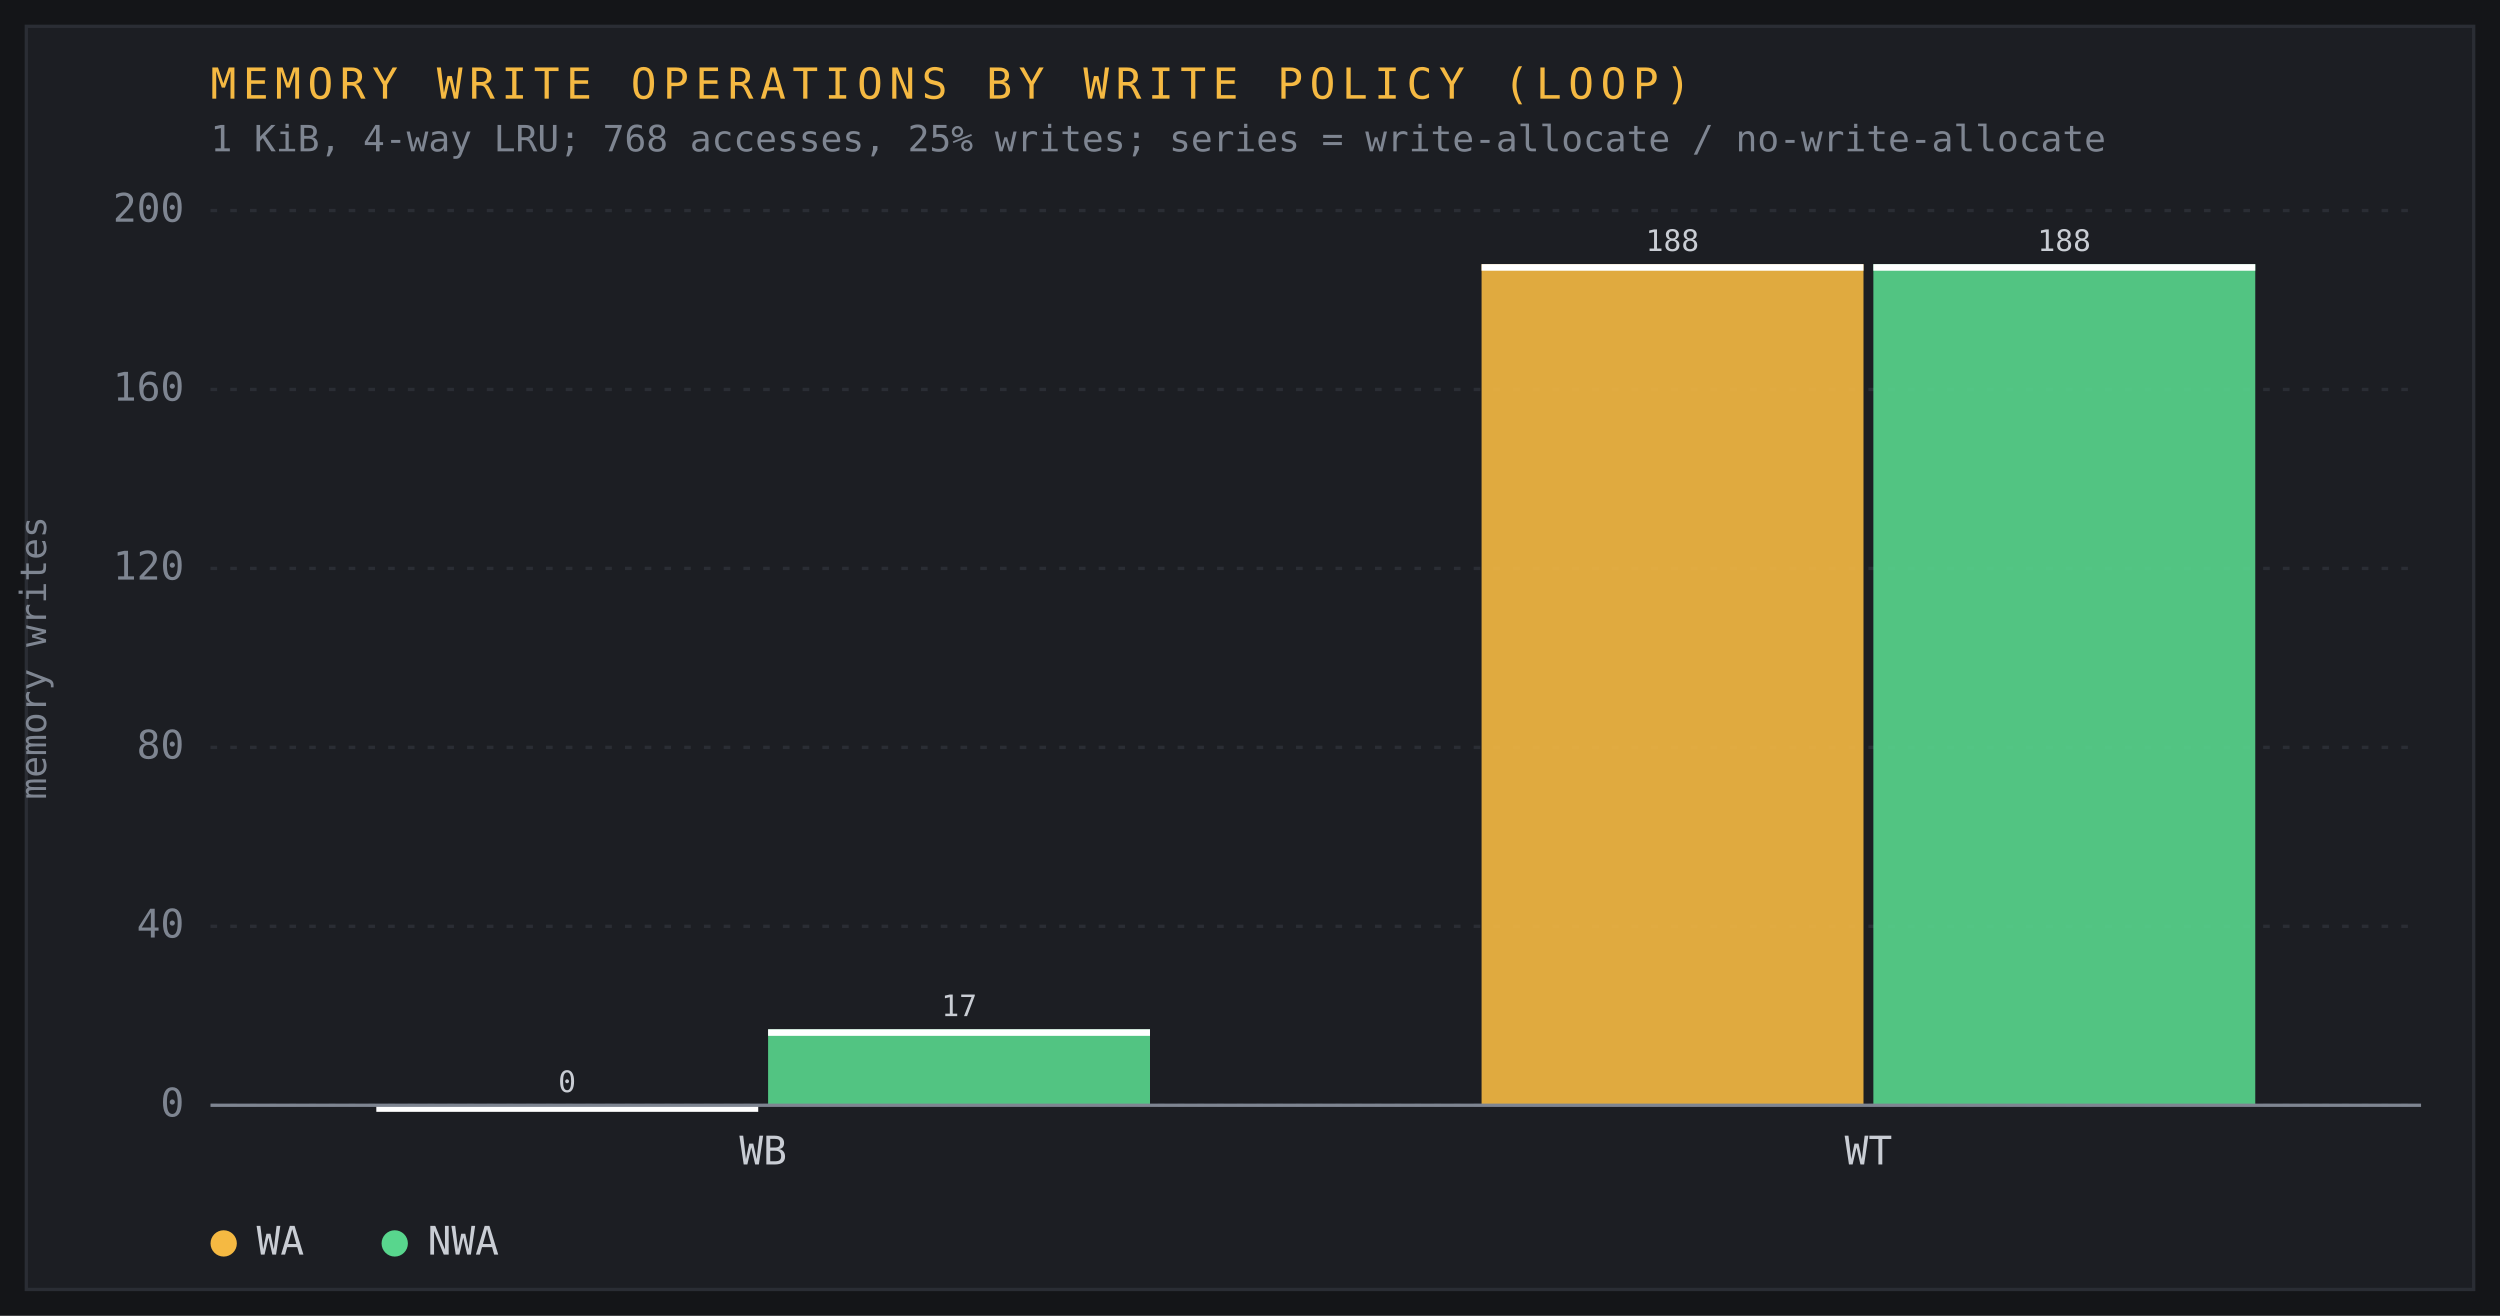
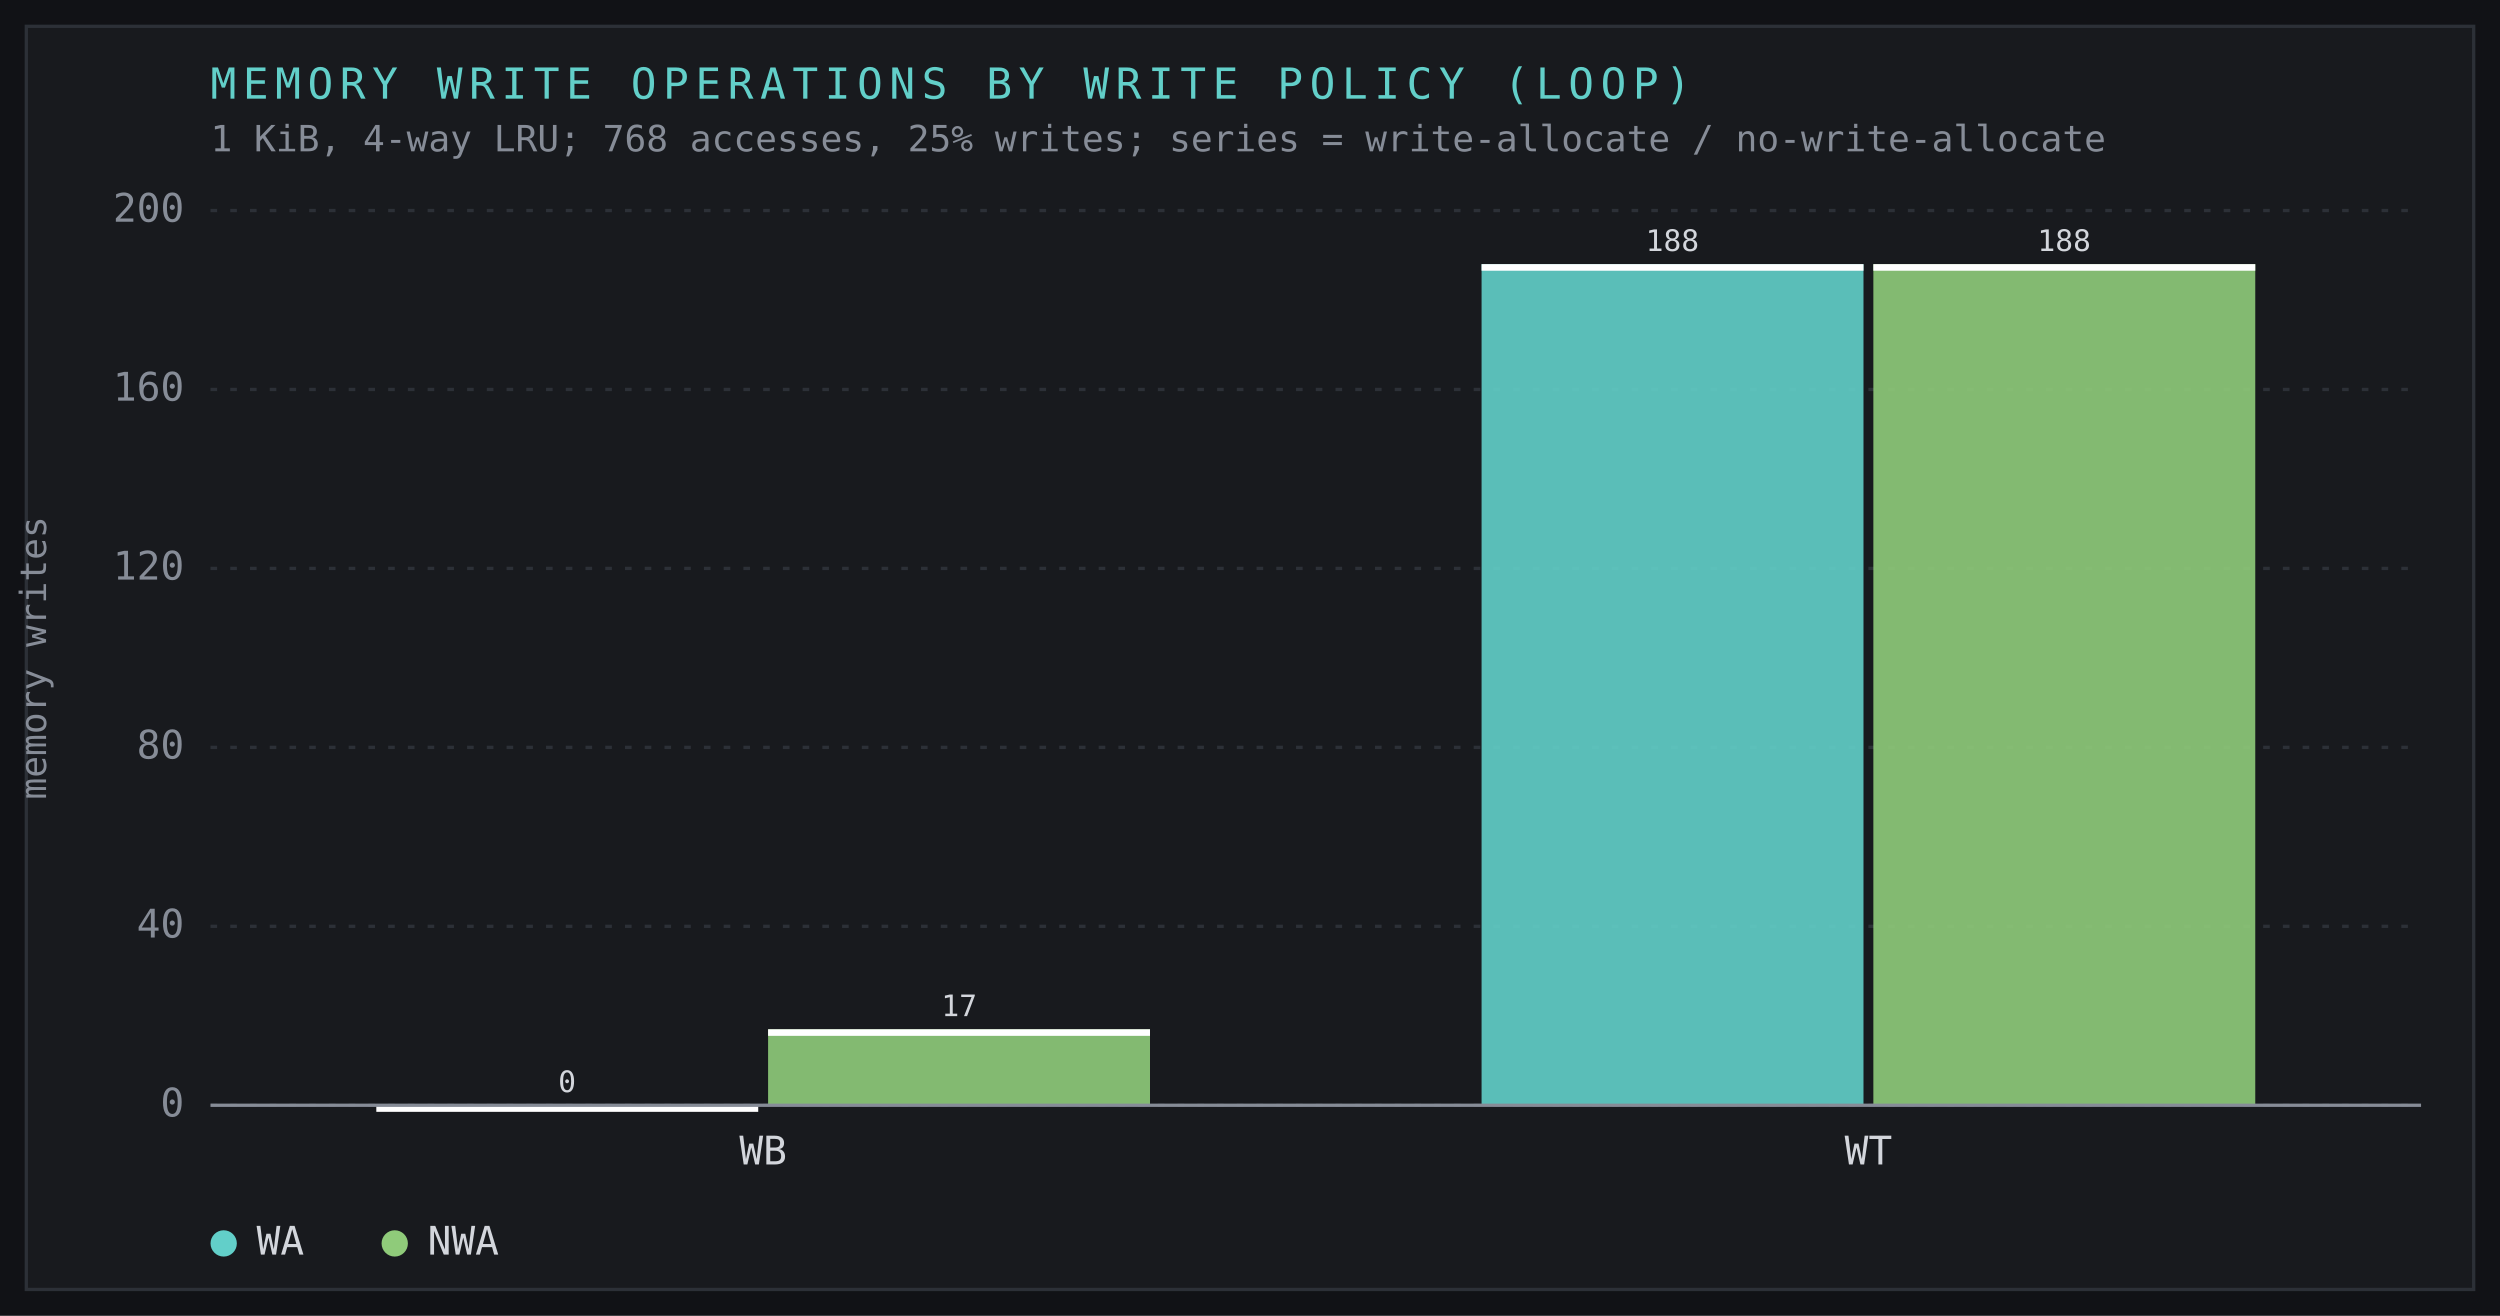
- <svg xmlns="http://www.w3.org/2000/svg" width="760" height="400" viewBox="0 0 760 400" font-family="'JetBrains Mono', 'SF Mono', Menlo, Consolas, monospace" font-size="12">
-   <rect width="100%" height="100%" fill="#141518" />
-   <rect x="8" y="8" width="744" height="384" fill="#1C1E23" stroke="#2A2D34" />
-   <text x="64" y="30" fill="#F5B942" font-size="13" letter-spacing="2">MEMORY WRITE OPERATIONS BY WRITE POLICY (LOOP)</text>
-   <text x="64" y="46" fill="#7E8591" font-size="11">1 KiB, 4-way LRU; 768 accesses, 25% writes; series = write-allocate / no-write-allocate</text>
-   <line x1="64" y1="336.0" x2="736" y2="336.0" stroke="#2A2D34" stroke-dasharray="2 4" />
-   <text x="56" y="336.0" fill="#7E8591" text-anchor="end" dominant-baseline="middle">0</text>
-   <line x1="64" y1="281.6" x2="736" y2="281.6" stroke="#2A2D34" stroke-dasharray="2 4" />
-   <text x="56" y="281.6" fill="#7E8591" text-anchor="end" dominant-baseline="middle">40</text>
-   <line x1="64" y1="227.2" x2="736" y2="227.2" stroke="#2A2D34" stroke-dasharray="2 4" />
-   <text x="56" y="227.2" fill="#7E8591" text-anchor="end" dominant-baseline="middle">80</text>
-   <line x1="64" y1="172.8" x2="736" y2="172.8" stroke="#2A2D34" stroke-dasharray="2 4" />
-   <text x="56" y="172.8" fill="#7E8591" text-anchor="end" dominant-baseline="middle">120</text>
-   <line x1="64" y1="118.4" x2="736" y2="118.4" stroke="#2A2D34" stroke-dasharray="2 4" />
-   <text x="56" y="118.4" fill="#7E8591" text-anchor="end" dominant-baseline="middle">160</text>
-   <line x1="64" y1="64.0" x2="736" y2="64.0" stroke="#2A2D34" stroke-dasharray="2 4" />
-   <text x="56" y="64.0" fill="#7E8591" text-anchor="end" dominant-baseline="middle">200</text>
-   <text x="14" y="200" fill="#7E8591" font-size="11" transform="rotate(-90 14 200)" text-anchor="middle">memory writes</text>
-   <rect x="114.4" y="336.0" width="116.1" height="0.0" fill="#F5B942" opacity="0.9" />
+ <svg xmlns="http://www.w3.org/2000/svg" width="760" height="400" viewBox="0 0 760 400" font-family="'IBM Plex Mono', 'SF Mono', Menlo, Consolas, monospace" font-size="12">
+   <rect width="100%" height="100%" fill="#111216" />
+   <rect x="8" y="8" width="744" height="384" fill="#181A1E" stroke="#2C3037" />
+   <text x="64" y="30" fill="#62CFC9" font-size="13" letter-spacing="2">MEMORY WRITE OPERATIONS BY WRITE POLICY (LOOP)</text>
+   <text x="64" y="46" fill="#868C97" font-size="11">1 KiB, 4-way LRU; 768 accesses, 25% writes; series = write-allocate / no-write-allocate</text>
+   <line x1="64" y1="336.0" x2="736" y2="336.0" stroke="#2C3037" stroke-dasharray="2 4" />
+   <text x="56" y="336.0" fill="#868C97" text-anchor="end" dominant-baseline="middle">0</text>
+   <line x1="64" y1="281.6" x2="736" y2="281.6" stroke="#2C3037" stroke-dasharray="2 4" />
+   <text x="56" y="281.6" fill="#868C97" text-anchor="end" dominant-baseline="middle">40</text>
+   <line x1="64" y1="227.2" x2="736" y2="227.2" stroke="#2C3037" stroke-dasharray="2 4" />
+   <text x="56" y="227.2" fill="#868C97" text-anchor="end" dominant-baseline="middle">80</text>
+   <line x1="64" y1="172.8" x2="736" y2="172.8" stroke="#2C3037" stroke-dasharray="2 4" />
+   <text x="56" y="172.8" fill="#868C97" text-anchor="end" dominant-baseline="middle">120</text>
+   <line x1="64" y1="118.4" x2="736" y2="118.4" stroke="#2C3037" stroke-dasharray="2 4" />
+   <text x="56" y="118.4" fill="#868C97" text-anchor="end" dominant-baseline="middle">160</text>
+   <line x1="64" y1="64.0" x2="736" y2="64.0" stroke="#2C3037" stroke-dasharray="2 4" />
+   <text x="56" y="64.0" fill="#868C97" text-anchor="end" dominant-baseline="middle">200</text>
+   <text x="14" y="200" fill="#868C97" font-size="11" transform="rotate(-90 14 200)" text-anchor="middle">memory writes</text>
+   <rect x="114.4" y="336.0" width="116.1" height="0.0" fill="#62CFC9" opacity="0.9" />
  <rect x="114.4" y="336.0" width="116.1" height="2" fill="#FFFFFF" />
-   <text x="172.4" y="332.0" fill="#C9CDD4" font-size="9" text-anchor="middle">0</text>
-   <rect x="233.5" y="312.9" width="116.1" height="23.1" fill="#58D68D" opacity="0.9" />
+   <text x="172.4" y="332.0" fill="#D3D6DC" font-size="9" text-anchor="middle">0</text>
+   <rect x="233.5" y="312.9" width="116.1" height="23.1" fill="#8FCB7A" opacity="0.9" />
  <rect x="233.5" y="312.9" width="116.1" height="2" fill="#FFFFFF" />
-   <text x="291.6" y="308.9" fill="#C9CDD4" font-size="9" text-anchor="middle">17</text>
-   <text x="232.0" y="354" fill="#C9CDD4" text-anchor="middle">WB</text>
-   <rect x="450.4" y="80.3" width="116.1" height="255.7" fill="#F5B942" opacity="0.9" />
+   <text x="291.6" y="308.9" fill="#D3D6DC" font-size="9" text-anchor="middle">17</text>
+   <text x="232.0" y="354" fill="#D3D6DC" text-anchor="middle">WB</text>
+   <rect x="450.4" y="80.3" width="116.1" height="255.7" fill="#62CFC9" opacity="0.9" />
  <rect x="450.4" y="80.3" width="116.1" height="2" fill="#FFFFFF" />
-   <text x="508.4" y="76.3" fill="#C9CDD4" font-size="9" text-anchor="middle">188</text>
-   <rect x="569.5" y="80.3" width="116.1" height="255.7" fill="#58D68D" opacity="0.9" />
+   <text x="508.4" y="76.3" fill="#D3D6DC" font-size="9" text-anchor="middle">188</text>
+   <rect x="569.5" y="80.3" width="116.1" height="255.7" fill="#8FCB7A" opacity="0.9" />
  <rect x="569.5" y="80.3" width="116.1" height="2" fill="#FFFFFF" />
-   <text x="627.5" y="76.3" fill="#C9CDD4" font-size="9" text-anchor="middle">188</text>
-   <text x="568.0" y="354" fill="#C9CDD4" text-anchor="middle">WT</text>
-   <line x1="64" y1="336" x2="736" y2="336" stroke="#7E8591" />
-   <circle cx="68" cy="378" r="4" fill="#F5B942" />
-   <text x="78" y="378" fill="#C9CDD4" dominant-baseline="middle">WA</text>
-   <circle cx="120" cy="378" r="4" fill="#58D68D" />
-   <text x="130" y="378" fill="#C9CDD4" dominant-baseline="middle">NWA</text>
+   <text x="627.5" y="76.3" fill="#D3D6DC" font-size="9" text-anchor="middle">188</text>
+   <text x="568.0" y="354" fill="#D3D6DC" text-anchor="middle">WT</text>
+   <line x1="64" y1="336" x2="736" y2="336" stroke="#868C97" />
+   <circle cx="68" cy="378" r="4" fill="#62CFC9" />
+   <text x="78" y="378" fill="#D3D6DC" dominant-baseline="middle">WA</text>
+   <circle cx="120" cy="378" r="4" fill="#8FCB7A" />
+   <text x="130" y="378" fill="#D3D6DC" dominant-baseline="middle">NWA</text>
</svg>
